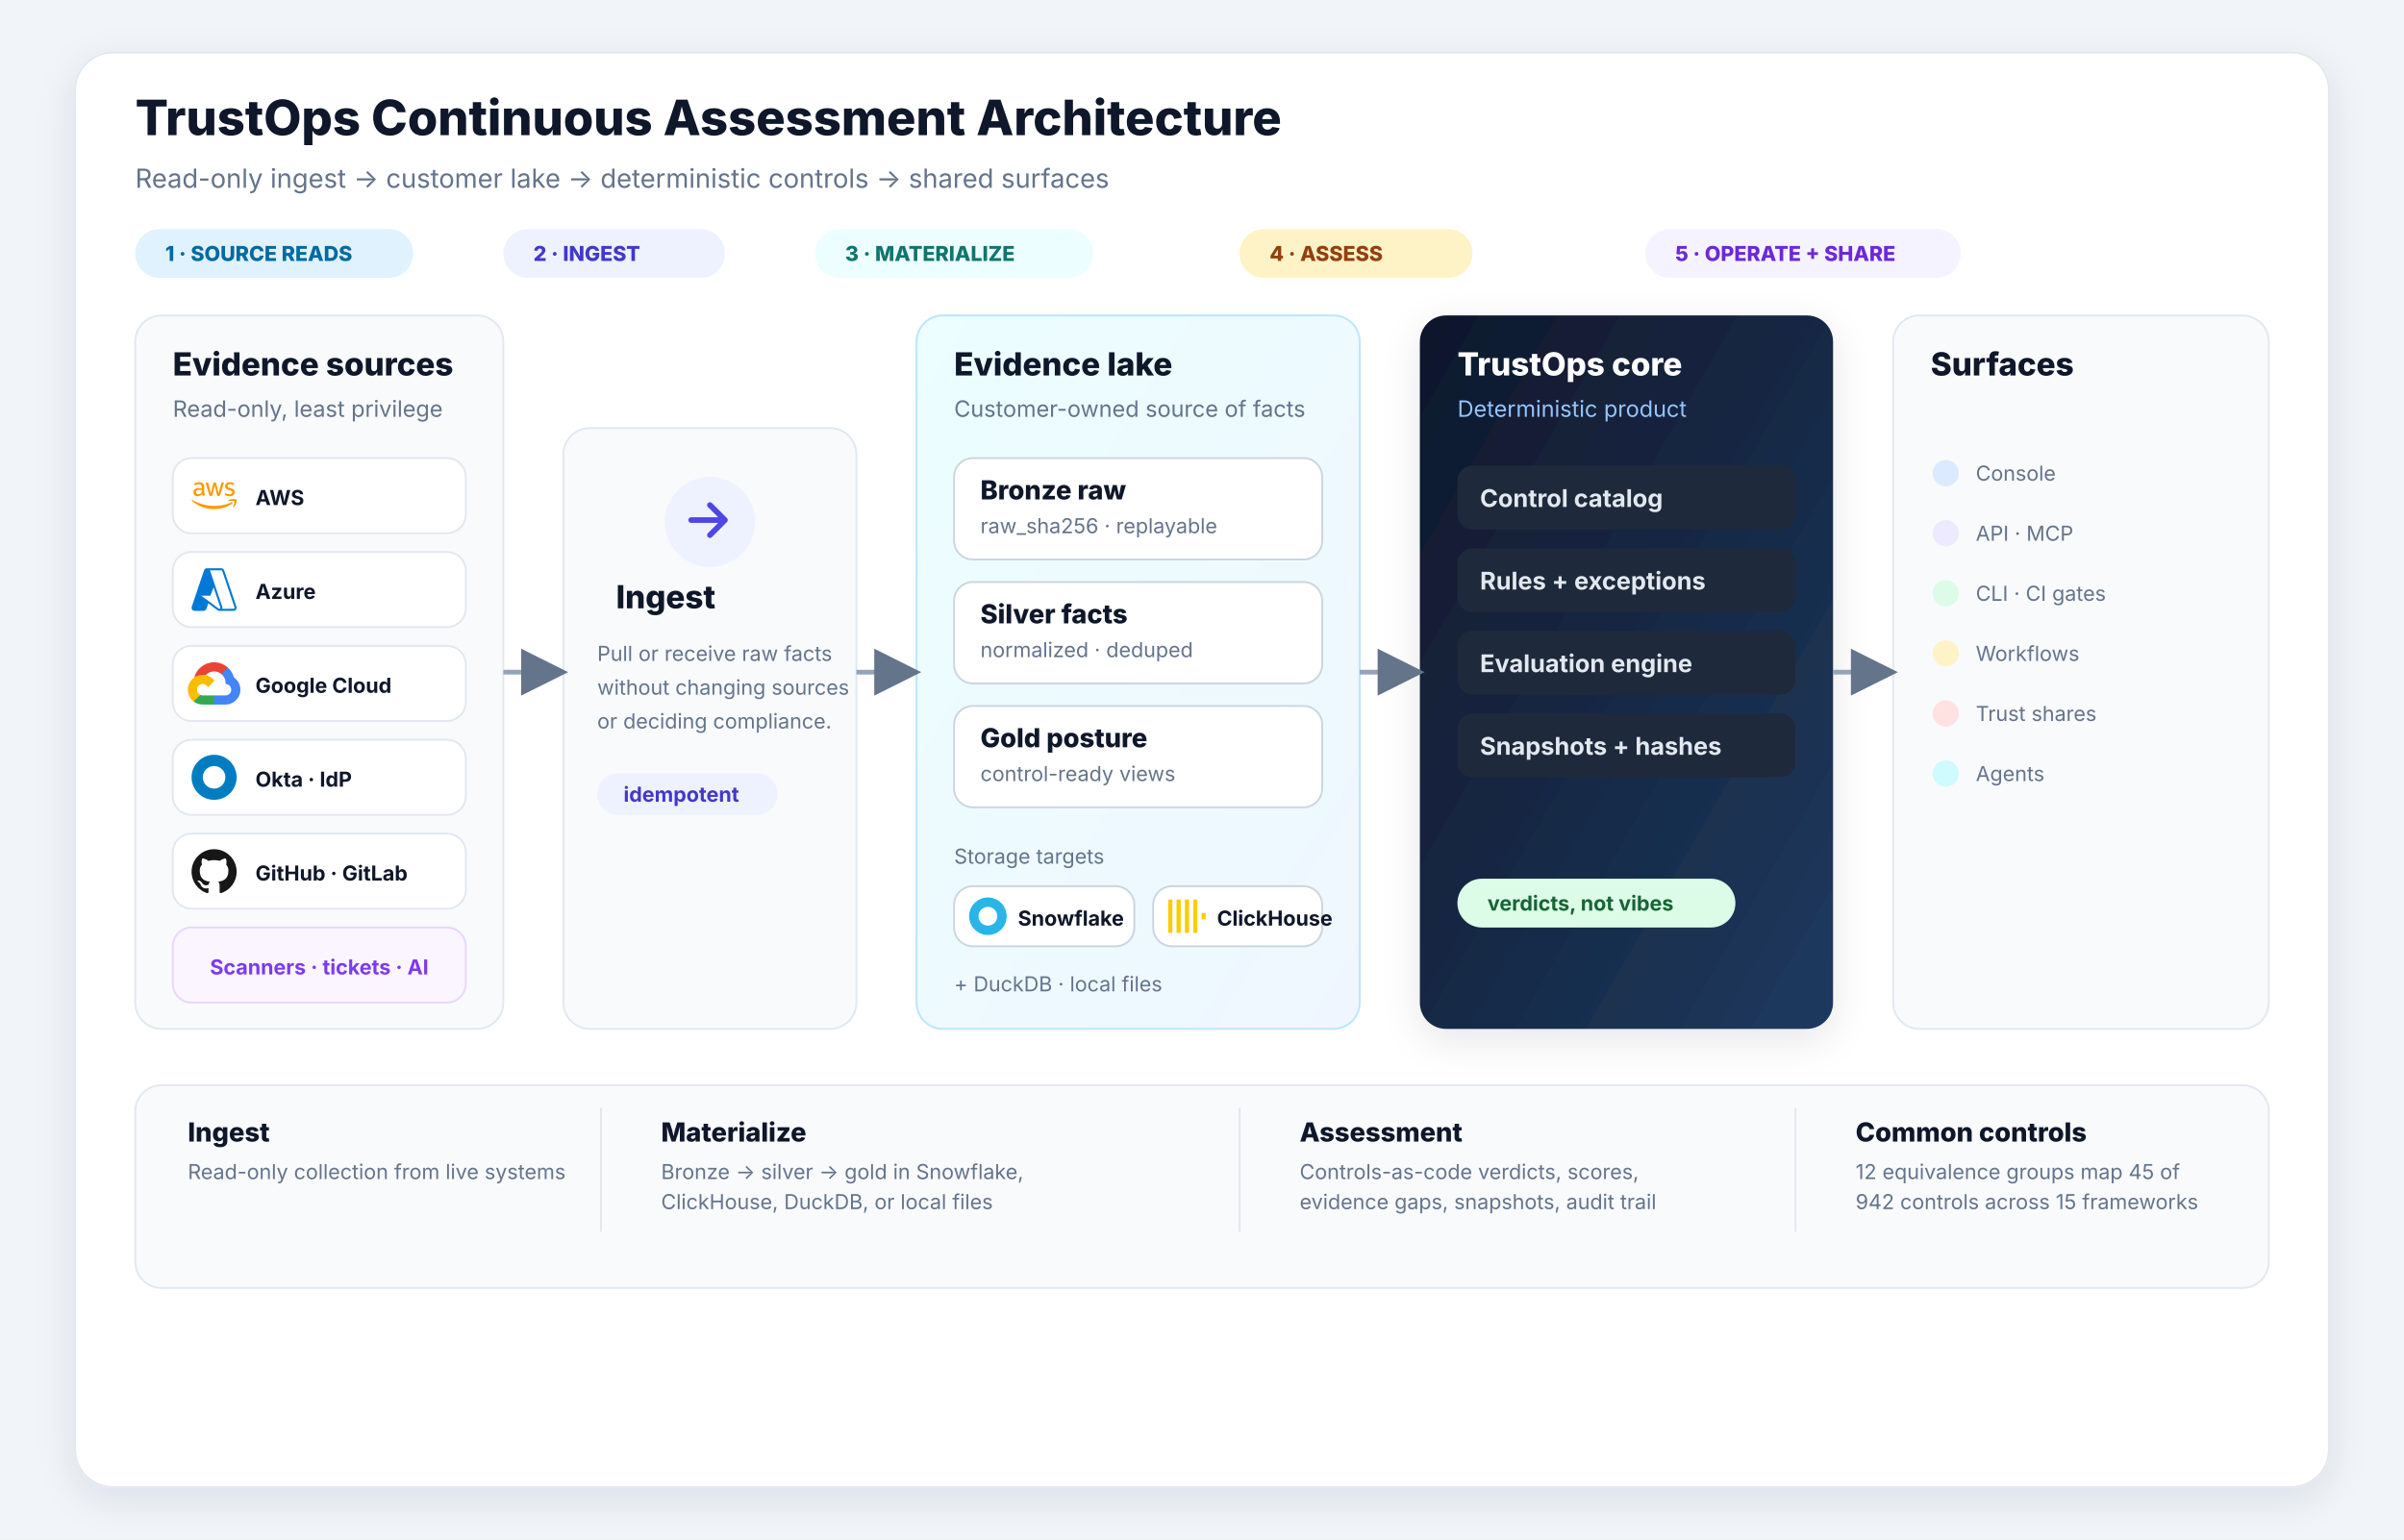
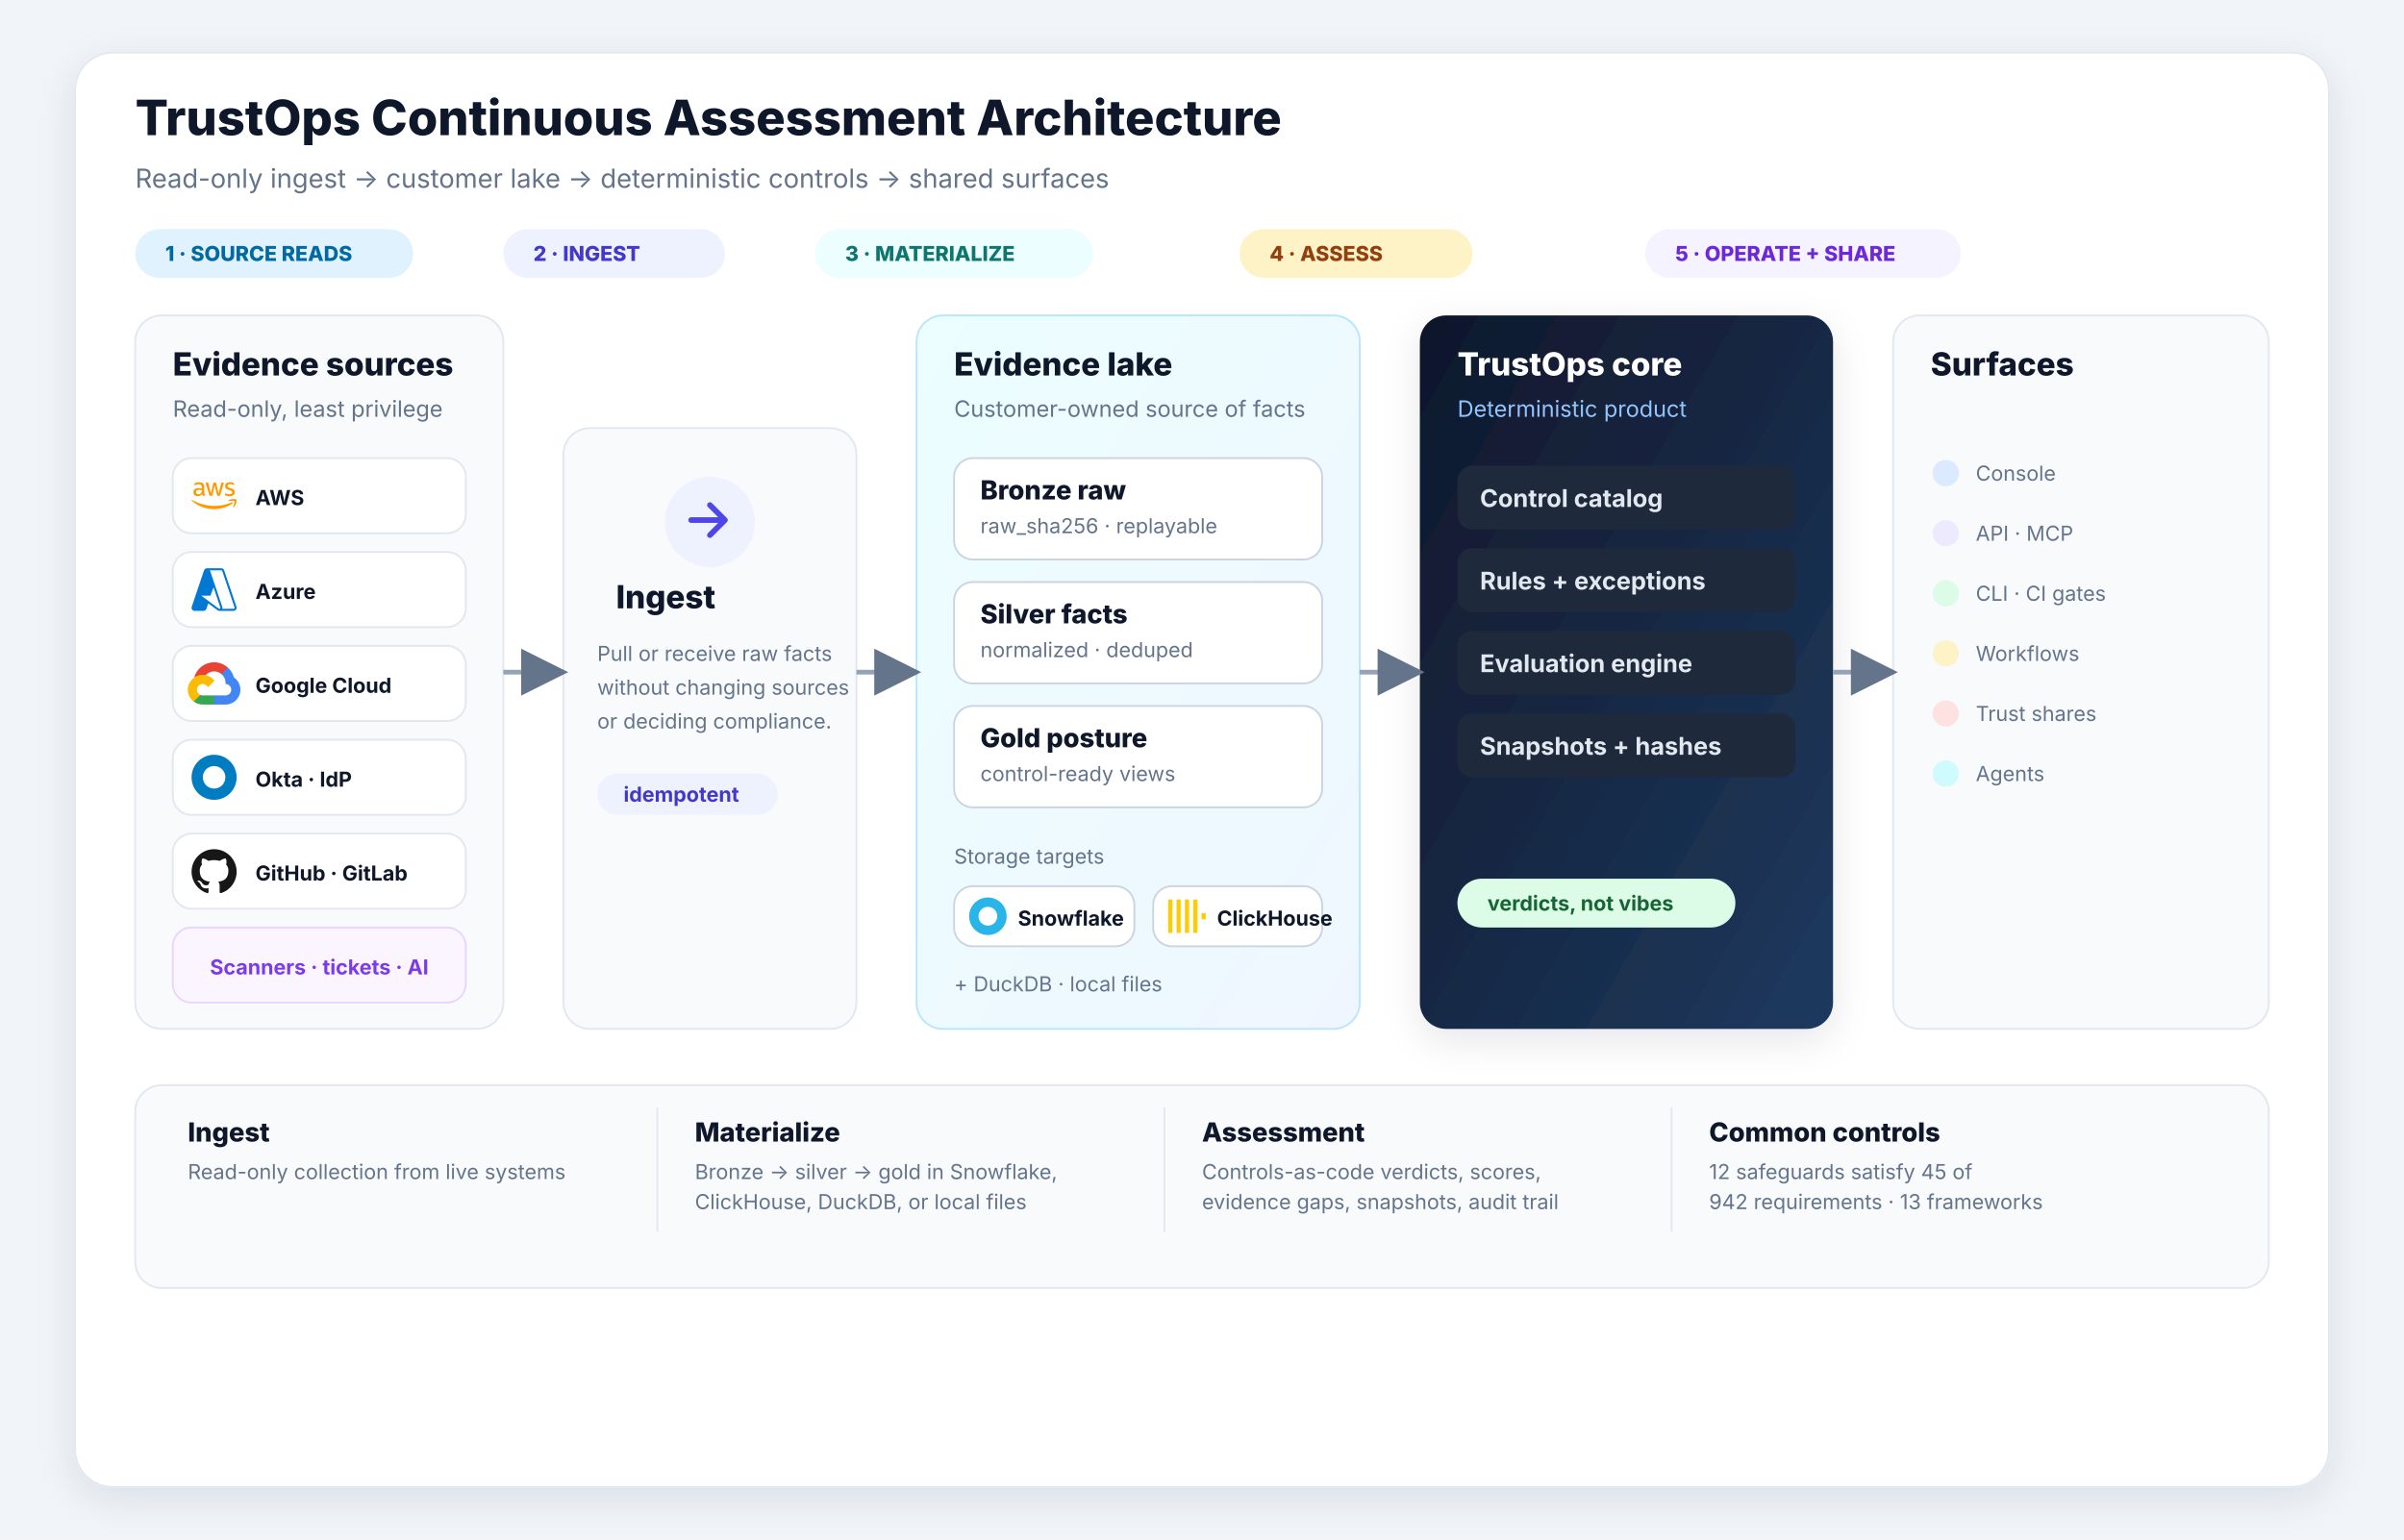
<svg xmlns="http://www.w3.org/2000/svg" width="1280" height="820" viewBox="0 0 1280 820" role="img" aria-labelledby="title desc">
  <defs>
    <marker id="arrow" markerWidth="10" markerHeight="10" refX="9" refY="5" orient="auto">
      <path d="M0,0 L10,5 L0,10 z" fill="#64748b" />
    </marker>
    <linearGradient id="core" x1="0" y1="0" x2="1" y2="1">
      <stop offset="0" stop-color="#0f172a" />
      <stop offset="1" stop-color="#1e3a5f" />
    </linearGradient>
    <linearGradient id="lake" x1="0" y1="0" x2="1" y2="1">
      <stop offset="0" stop-color="#ecfeff" />
      <stop offset="1" stop-color="#eff6ff" />
    </linearGradient>
    <filter id="softShadow" x="-15%" y="-15%" width="130%" height="130%">
      <feDropShadow dx="0" dy="6" stdDeviation="10" flood-color="#0f172a" flood-opacity="0.1" />
    </filter>
    <style>
      .label { font-family: Inter, ui-sans-serif, system-ui, sans-serif; fill: #0f172a; }
      .muted { font-family: Inter, ui-sans-serif, system-ui, sans-serif; fill: #64748b; }
      .tiny { font-family: Inter, ui-sans-serif, system-ui, sans-serif; fill: #64748b; font-size: 11px; }
      .pill { font-family: Inter, ui-sans-serif, system-ui, sans-serif; font-size: 11px; font-weight: 700; }
      .title { font-family: Inter, ui-sans-serif, system-ui, sans-serif; font-size: 14px; font-weight: 800; fill: #0f172a; }
      .subtitle { font-family: Inter, ui-sans-serif, system-ui, sans-serif; font-size: 11px; fill: #64748b; }
    </style>
  </defs>
  <rect width="1280" height="820" fill="#f1f5f9" />
  <rect x="40" y="28" width="1200" height="764" rx="20" fill="#ffffff" stroke="#e2e8f0" filter="url(#softShadow)" />
  <text x="72" y="72" class="label" font-size="26" font-weight="800">TrustOps Continuous Assessment Architecture</text>
  <text x="72" y="100" class="muted" font-size="14">Read-only ingest → customer lake → deterministic controls → shared surfaces</text>
  <g font-family="Inter, ui-sans-serif, system-ui, sans-serif" font-size="11" font-weight="800">
    <rect x="72" y="122" width="148" height="26" rx="13" fill="#e0f2fe" />
    <text x="88" y="139" fill="#0369a1">1 · SOURCE READS</text>
    <rect x="268" y="122" width="118" height="26" rx="13" fill="#eef2ff" />
    <text x="284" y="139" fill="#4338ca">2 · INGEST</text>
    <rect x="434" y="122" width="148" height="26" rx="13" fill="#ecfeff" />
    <text x="450" y="139" fill="#0f766e">3 · MATERIALIZE</text>
    <rect x="660" y="122" width="124" height="26" rx="13" fill="#fef3c7" />
    <text x="676" y="139" fill="#92400e">4 · ASSESS</text>
    <rect x="876" y="122" width="168" height="26" rx="13" fill="#f5f3ff" />
    <text x="892" y="139" fill="#6d28d9">5 · OPERATE + SHARE</text>
  </g>
  <g>
    <rect x="72" y="168" width="196" height="380" rx="14" fill="#f8fafc" stroke="#e2e8f0" />
    <text x="92" y="200" class="label" font-size="17" font-weight="800">Evidence sources</text>
    <text x="92" y="222" class="muted" font-size="12">Read-only, least privilege</text>
    <g transform="translate(92,244)">
      <rect width="156" height="40" rx="10" fill="#fff" stroke="#e2e8f0" />
      <svg x="10" y="8" width="24" height="24" viewBox="0 0 24 24">
        <path fill="#FF9900" d="M6.763 10.036c0 .296.032.535.088.71.064.176.144.368.256.576.04.063.056.127.056.183 0 .08-.048.16-.152.24l-.503.335a.383.383 0 0 1-.208.072c-.08 0-.16-.04-.239-.112a2.47 2.47 0 0 1-.287-.375 6.18 6.18 0 0 1-.248-.471c-.622.734-1.405 1.101-2.347 1.101-.67 0-1.205-.191-1.596-.574-.391-.384-.59-.894-.59-1.533 0-.678.239-1.23.726-1.644.487-.415 1.133-.623 1.955-.623.272 0 .551.024.846.064.296.04.6.104.918.176v-.583c0-.607-.127-1.03-.375-1.277-.255-.248-.686-.367-1.3-.367-.28 0-.568.031-.863.103-.295.072-.583.16-.862.272a2.287 2.287 0 0 1-.28.104.488.488 0 0 1-.127.023c-.112 0-.168-.08-.168-.247v-.391c0-.128.016-.224.056-.28a.597.597 0 0 1 .224-.167c.279-.144.614-.264 1.005-.36a4.84 4.84 0 0 1 1.246-.151c.95 0 1.644.216 2.091.647.439.43.662 1.085.662 1.963v2.586zm-3.24 1.214c.263 0 .534-.048.822-.144.287-.096.543-.271.758-.51.128-.152.224-.32.272-.512.047-.191.08-.423.08-.694v-.335a6.66 6.66 0 0 0-.735-.136 6.02 6.02 0 0 0-.75-.048c-.535 0-.926.104-1.19.32-.263.215-.39.518-.39.917 0 .375.095.655.295.846.191.2.47.296.838.296zm6.41.862c-.144 0-.24-.024-.304-.08-.064-.048-.12-.16-.168-.311L7.586 5.55a1.398 1.398 0 0 1-.072-.32c0-.128.064-.2.191-.2h.783c.151 0 .255.025.31.08.065.048.113.16.16.312l1.342 5.284 1.245-5.284c.04-.16.088-.264.151-.312a.549.549 0 0 1 .32-.08h.638c.152 0 .256.025.32.08.063.048.12.16.151.312l1.261 5.348 1.381-5.348c.048-.16.104-.264.16-.312a.52.52 0 0 1 .311-.08h.743c.127 0 .2.065.2.2 0 .04-.009.08-.017.128a1.137 1.137 0 0 1-.056.2l-1.923 6.17c-.048.16-.104.263-.168.311a.51.51 0 0 1-.303.08h-.687c-.151 0-.255-.024-.32-.08-.063-.056-.119-.16-.15-.32l-1.238-5.148-1.23 5.14c-.04.16-.087.264-.15.32-.065.056-.177.08-.32.08zm10.256.215c-.415 0-.83-.048-1.229-.143-.399-.096-.71-.2-.918-.32-.128-.071-.215-.151-.247-.223a.563.563 0 0 1-.048-.224v-.407c0-.167.064-.247.183-.247.048 0 .096.008.144.024.048.016.12.048.2.08.271.12.566.215.878.279.319.064.63.096.95.096.502 0 .894-.088 1.165-.264a.86.86 0 0 0 .415-.758.777.777 0 0 0-.215-.559c-.144-.151-.416-.287-.807-.415l-1.157-.36c-.583-.183-1.014-.454-1.277-.813a1.902 1.902 0 0 1-.4-1.158c0-.335.073-.63.216-.886.144-.255.335-.479.575-.654.24-.184.51-.32.83-.415.32-.096.655-.136 1.006-.136.175 0 .359.008.535.032.183.024.35.056.518.088.16.04.312.08.455.127.144.048.256.096.336.144a.69.69 0 0 1 .24.2.43.43 0 0 1 .071.263v.375c0 .168-.064.256-.184.256a.83.83 0 0 1-.303-.096 3.652 3.652 0 0 0-1.532-.311c-.455 0-.815.071-1.062.223-.248.152-.375.383-.375.71 0 .224.08.416.24.567.159.152.454.304.877.44l1.134.358c.574.184.99.44 1.237.767.247.327.367.702.367 1.117 0 .343-.072.655-.207.926-.144.272-.336.511-.583.703-.248.2-.543.343-.886.447-.36.111-.734.167-1.142.167zM21.698 16.207c-2.626 1.94-6.442 2.969-9.722 2.969-4.598 0-8.74-1.7-11.87-4.526-.247-.223-.024-.527.272-.351 3.384 1.963 7.559 3.153 11.877 3.153 2.914 0 6.114-.607 9.06-1.852.439-.2.814.287.383.607zM22.792 14.961c-.336-.43-2.22-.207-3.074-.103-.255.032-.295-.192-.063-.36 1.5-1.053 3.967-.75 4.254-.399.287.36-.08 2.826-1.485 4.007-.215.184-.423.088-.327-.151.32-.79 1.03-2.57.695-2.994z" />
      </svg>
      <text x="44" y="25" class="pill" fill="#0f172a">AWS</text>
    </g>
    <g transform="translate(92,294)">
      <rect width="156" height="40" rx="10" fill="#fff" stroke="#e2e8f0" />
      <svg x="10" y="8" width="24" height="24" viewBox="0 0 24 24">
        <path fill="#0078D4" d="M22.379 23.343a1.62 1.62 0 0 0 1.536-2.14v.002L17.35 1.76A1.62 1.62 0 0 0 15.816.657H8.184A1.62 1.62 0 0 0 6.65 1.76L.086 21.204a1.62 1.62 0 0 0 1.536 2.139h4.741a1.62 1.62 0 0 0 1.535-1.103l.977-2.892 4.947 3.675c.28.208.618.32.966.32m-3.084-12.531 3.624 10.739a.54.54 0 0 1-.51.713v-.001h-.03a.54.54 0 0 1-.322-.106l-9.287-6.9h4.853m6.313 7.006c.116-.326.13-.694.007-1.058L9.79 1.76a1.722 1.722 0 0 0-.007-.02h6.034a.54.54 0 0 1 .512.366l6.562 19.445a.54.54 0 0 1-.338.684" />
      </svg>
      <text x="44" y="25" class="pill" fill="#0f172a">Azure</text>
    </g>
    <g transform="translate(92,344)">
      <rect width="156" height="40" rx="10" fill="#fff" stroke="#e2e8f0" />
      <svg x="8" y="6" width="28" height="28" viewBox="0 0 64 64">
        <path fill="#EA4335" d="M40.728 20.488l2.05.035 5.57-5.57.27-2.36C44.2 8.657 38.367 6.26 31.993 6.26c-11.54 0-21.28 7.852-24.163 18.488.608-.424 1.908-.106 1.908-.106l11.13-1.83s.572-.947.862-.9A13.88 13.88 0 0 1 32 17.375c3.3.007 6.34 1.173 8.728 3.102z" />
        <path fill="#4285F4" d="M56.17 24.77c-1.293-4.77-3.958-8.982-7.555-12.177l-7.887 7.887c3.16 2.55 5.187 6.452 5.187 10.82v1.392c3.837 0 6.954 3.124 6.954 6.954 0 3.837-3.124 6.954-6.954 6.954H32.007L30.615 48v8.346l1.392 1.385h13.908A18.11 18.11 0 0 0 64 39.647c-.007-6.155-3.1-11.6-7.83-14.876z" />
        <path fill="#34A853" d="M18.085 57.74h13.9V46.6h-13.9a6.89 6.89 0 0 1-2.862-.622l-2.007.615-5.57 5.57-.488 1.88a18 18 0 0 0 10.926 3.689z" />
        <path fill="#FBBC05" d="M18.085 21.57A18.11 18.11 0 0 0 0 39.654c0 5.873 2.813 11.095 7.166 14.403l8.064-8.064a6.96 6.96 0 0 1-4.099-6.339c0-3.837 3.124-6.954 6.954-6.954 2.82 0 5.244 1.7 6.34 4.1l8.064-8.064c-3.307-4.353-8.53-7.166-14.403-7.166z" />
      </svg>
      <text x="44" y="25" class="pill" fill="#0f172a">Google Cloud</text>
    </g>
    <g transform="translate(92,394)">
      <rect width="156" height="40" rx="10" fill="#fff" stroke="#e2e8f0" />
      <svg x="10" y="8" width="24" height="24" viewBox="0 0 24 24">
        <path fill="#007DC1" d="M12 0C5.389 0 0 5.35 0 12s5.35 12 12 12 12-5.35 12-12S18.611 0 12 0zm0 18c-3.325 0-6-2.675-6-6s2.675-6 6-6 6 2.675 6 6-2.675 6-6 6z" />
      </svg>
      <text x="44" y="25" class="pill" fill="#0f172a">Okta · IdP</text>
    </g>
    <g transform="translate(92,444)">
      <rect width="156" height="40" rx="10" fill="#fff" stroke="#e2e8f0" />
      <svg x="10" y="8" width="24" height="24" viewBox="0 0 24 24">
        <path fill="#181717" d="M12 .297c-6.63 0-12 5.373-12 12 0 5.303 3.438 9.8 8.205 11.385.6.113.82-.258.82-.577 0-.285-.01-1.04-.015-2.04-3.338.724-4.042-1.61-4.042-1.61C4.422 18.07 3.633 17.7 3.633 17.7c-1.087-.744.084-.729.084-.729 1.205.084 1.838 1.236 1.838 1.236 1.07 1.835 2.809 1.305 3.495.998.108-.776.417-1.305.76-1.605-2.665-.3-5.466-1.332-5.466-5.93 0-1.31.465-2.38 1.235-3.22-.135-.303-.54-1.523.105-3.176 0 0 1.005-.322 3.3 1.23.96-.267 1.98-.399 3-.405 1.02.006 2.04.138 3 .405 2.28-1.552 3.285-1.23 3.285-1.23.645 1.653.24 2.873.12 3.176.765.84 1.23 1.91 1.23 3.22 0 4.61-2.805 5.625-5.475 5.92.42.36.81 1.096.81 2.22 0 1.606-.015 2.896-.015 3.286 0 .315.21.69.825.57C20.565 22.092 24 17.592 24 12.297c0-6.627-5.373-12-12-12" />
      </svg>
      <text x="44" y="25" class="pill" fill="#0f172a">GitHub · GitLab</text>
    </g>
    <g transform="translate(92,494)">
      <rect width="156" height="40" rx="10" fill="#faf5ff" stroke="#e9d5ff" />
      <text x="78" y="25" text-anchor="middle" class="pill" fill="#7c3aed">Scanners · tickets · AI</text>
    </g>
  </g>
  <g>
    <rect x="300" y="228" width="156" height="320" rx="14" fill="#f8fafc" stroke="#e2e8f0" />
    <circle cx="378" cy="278" r="24" fill="#eef2ff" />
    <path d="M368 277 h18 m-8 -8 8 8 -8 8" stroke="#4f46e5" stroke-width="3" fill="none" stroke-linecap="round" stroke-linejoin="round" />
    <text x="328" y="324" class="label" font-size="17" font-weight="800">Ingest</text>
    <text x="318" y="352" class="subtitle">Pull or receive raw facts</text>
    <text x="318" y="370" class="subtitle">without changing sources</text>
    <text x="318" y="388" class="subtitle">or deciding compliance.</text>
    <rect x="318" y="412" width="96" height="22" rx="11" fill="#eef2ff" />
    <text x="332" y="427" class="pill" fill="#4338ca">idempotent</text>
  </g>
  <g>
    <rect x="488" y="168" width="236" height="380" rx="14" fill="url(#lake)" stroke="#bae6fd" />
    <text x="508" y="200" class="label" font-size="17" font-weight="800">Evidence lake</text>
    <text x="508" y="222" class="muted" font-size="12">Customer-owned source of facts</text>
    <g transform="translate(508,244)">
      <rect width="196" height="54" rx="10" fill="#fff" stroke="#cbd5e1" />
      <text x="14" y="22" class="title">Bronze raw</text>
      <text x="14" y="40" class="subtitle">raw_sha256 · replayable</text>
      <rect y="66" width="196" height="54" rx="10" fill="#fff" stroke="#cbd5e1" />
      <text x="14" y="88" class="title">Silver facts</text>
      <text x="14" y="106" class="subtitle">normalized · deduped</text>
      <rect y="132" width="196" height="54" rx="10" fill="#fff" stroke="#cbd5e1" />
      <text x="14" y="154" class="title">Gold posture</text>
      <text x="14" y="172" class="subtitle">control-ready views</text>
    </g>
    <text x="508" y="460" class="muted" font-size="11">Storage targets</text>
    <g transform="translate(508,472)">
      <rect width="96" height="32" rx="10" fill="#fff" stroke="#cbd5e1" />
      <svg x="8" y="6" width="20" height="20" viewBox="0 0 24 24">
        <path fill="#29B5E8" d="M12 0C5.389 0 0 5.35 0 12s5.35 12 12 12 12-5.35 12-12S18.611 0 12 0zm0 18c-3.325 0-6-2.675-6-6s2.675-6 6-6 6 2.675 6 6-2.675 6-6 6z" />
      </svg>
      <text x="34" y="21" class="pill" fill="#0f172a">Snowflake</text>
      <rect x="106" width="90" height="32" rx="10" fill="#fff" stroke="#cbd5e1" />
      <svg x="114" y="6" width="20" height="20" viewBox="0 0 24 24">
        <path fill="#FFCC01" d="M21.333 10H24v4h-2.667ZM16 1.335h2.667v21.33H16Zm-5.333 0h2.666v21.33h-2.666ZM0 22.665V1.335h2.667v21.33zm5.333-21.33H8v21.33H5.333Z" />
      </svg>
      <text x="140" y="21" class="pill" fill="#0f172a">ClickHouse</text>
    </g>
    <text x="508" y="528" class="tiny">+ DuckDB · local files</text>
  </g>
  <g>
    <rect x="756" y="168" width="220" height="380" rx="14" fill="url(#core)" filter="url(#softShadow)" />
    <text x="776" y="200" fill="#fff" font-family="Inter, ui-sans-serif, system-ui, sans-serif" font-size="17" font-weight="800">TrustOps core</text>
    <text x="776" y="222" fill="#93c5fd" font-family="Inter, ui-sans-serif, system-ui, sans-serif" font-size="12">Deterministic product</text>
    <g transform="translate(776,248)" font-family="Inter, ui-sans-serif, system-ui, sans-serif" font-size="13" font-weight="700">
      <rect width="180" height="34" rx="8" fill="#1e293b" />
      <text x="12" y="22" fill="#e2e8f0">Control catalog</text>
      <rect y="44" width="180" height="34" rx="8" fill="#1e293b" />
      <text x="12" y="66" fill="#e2e8f0">Rules + exceptions</text>
      <rect y="88" width="180" height="34" rx="8" fill="#1e293b" />
      <text x="12" y="110" fill="#e2e8f0">Evaluation engine</text>
      <rect y="132" width="180" height="34" rx="8" fill="#1e293b" />
      <text x="12" y="154" fill="#e2e8f0">Snapshots + hashes</text>
    </g>
    <rect x="776" y="468" width="148" height="26" rx="13" fill="#dcfce7" />
    <text x="792" y="485" class="pill" fill="#166534">verdicts, not vibes</text>
  </g>
  <g>
    <rect x="1008" y="168" width="200" height="380" rx="14" fill="#f8fafc" stroke="#e2e8f0" />
    <text x="1028" y="200" class="label" font-size="17" font-weight="800">Surfaces</text>
    <g transform="translate(1028,244)" class="subtitle" font-size="13">
      <circle cx="8" cy="8" r="7" fill="#dbeafe" />
      <text x="24" y="12">Console</text>
      <circle cx="8" cy="40" r="7" fill="#ede9fe" />
      <text x="24" y="44">API · MCP</text>
      <circle cx="8" cy="72" r="7" fill="#dcfce7" />
      <text x="24" y="76">CLI · CI gates</text>
      <circle cx="8" cy="104" r="7" fill="#fef3c7" />
      <text x="24" y="108">Workflows</text>
      <circle cx="8" cy="136" r="7" fill="#fee2e2" />
      <text x="24" y="140">Trust shares</text>
      <circle cx="8" cy="168" r="7" fill="#cffafe" />
      <text x="24" y="172">Agents</text>
    </g>
  </g>
  <g stroke="#94a3b8" stroke-width="2.5" fill="none" marker-end="url(#arrow)">
    <path d="M268 358 H300" />
    <path d="M456 358 H488" />
    <path d="M724 358 H756" />
    <path d="M976 358 H1008" />
  </g>
  <g>
    <rect x="72" y="578" width="1136" height="108" rx="14" fill="#f8fafc" stroke="#e2e8f0" />
    <g transform="translate(100,608)">
      <text class="title" x="0" y="0">Ingest</text>
      <text class="subtitle" x="0" y="20">Read-only collection from live systems</text>
-       <line x1="220" y1="-18" x2="220" y2="48" stroke="#e2e8f0" />
-       <text class="title" x="252" y="0">Materialize</text>
-       <text class="subtitle" x="252" y="20">Bronze → silver → gold in Snowflake,</text>
-       <text class="subtitle" x="252" y="36">ClickHouse, DuckDB, or local files</text>
-       <line x1="560" y1="-18" x2="560" y2="48" stroke="#e2e8f0" />
-       <text class="title" x="592" y="0">Assessment</text>
-       <text class="subtitle" x="592" y="20">Controls-as-code verdicts, scores,</text>
-       <text class="subtitle" x="592" y="36">evidence gaps, snapshots, audit trail</text>
-       <line x1="856" y1="-18" x2="856" y2="48" stroke="#e2e8f0" />
-       <text class="title" x="888" y="0">Common controls</text>
-       <text class="subtitle" x="888" y="20">12 equivalence groups map 45 of</text>
-       <text class="subtitle" x="888" y="36">942 controls across 15 frameworks</text>
+       <line x1="250" y1="-18" x2="250" y2="48" stroke="#e2e8f0" />
+       <text class="title" x="270" y="0">Materialize</text>
+       <text class="subtitle" x="270" y="20">Bronze → silver → gold in Snowflake,</text>
+       <text class="subtitle" x="270" y="36">ClickHouse, DuckDB, or local files</text>
+       <line x1="520" y1="-18" x2="520" y2="48" stroke="#e2e8f0" />
+       <text class="title" x="540" y="0">Assessment</text>
+       <text class="subtitle" x="540" y="20">Controls-as-code verdicts, scores,</text>
+       <text class="subtitle" x="540" y="36">evidence gaps, snapshots, audit trail</text>
+       <line x1="790" y1="-18" x2="790" y2="48" stroke="#e2e8f0" />
+       <text class="title" x="810" y="0">Common controls</text>
+       <text class="subtitle" x="810" y="20">12 safeguards satisfy 45 of</text>
+       <text class="subtitle" x="810" y="36">942 requirements · 13 frameworks</text>
    </g>
  </g>
</svg>
